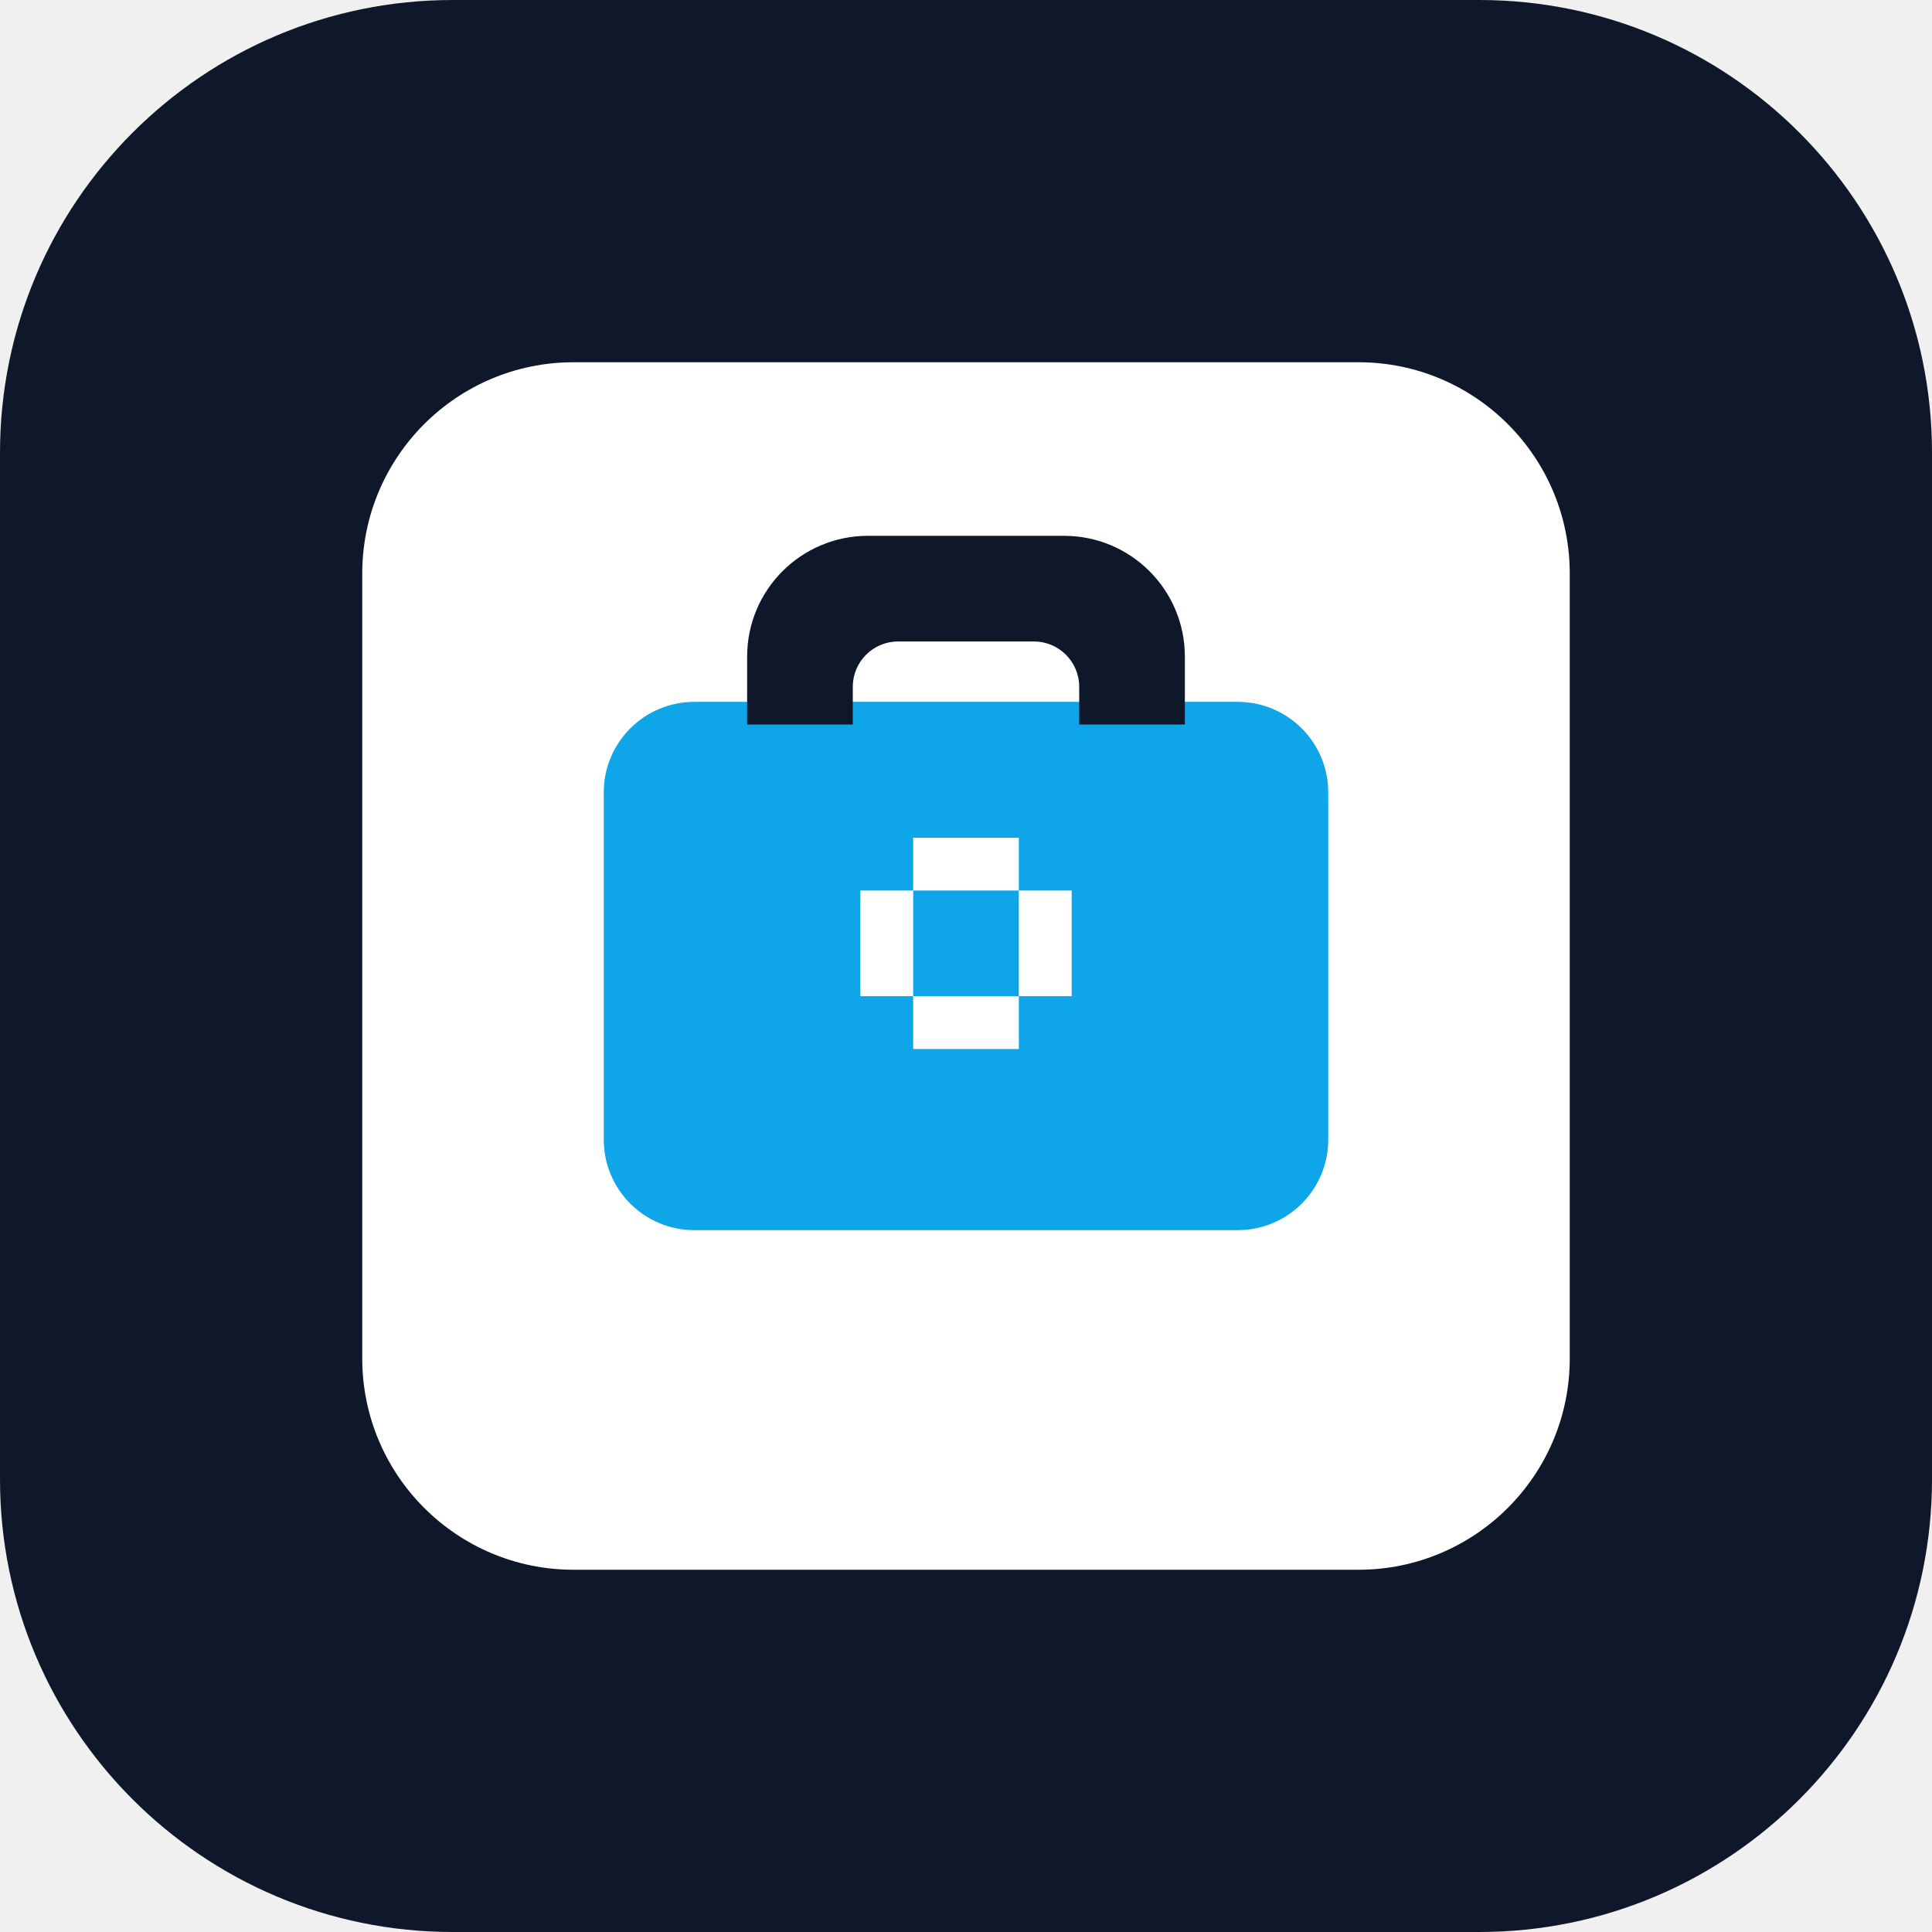
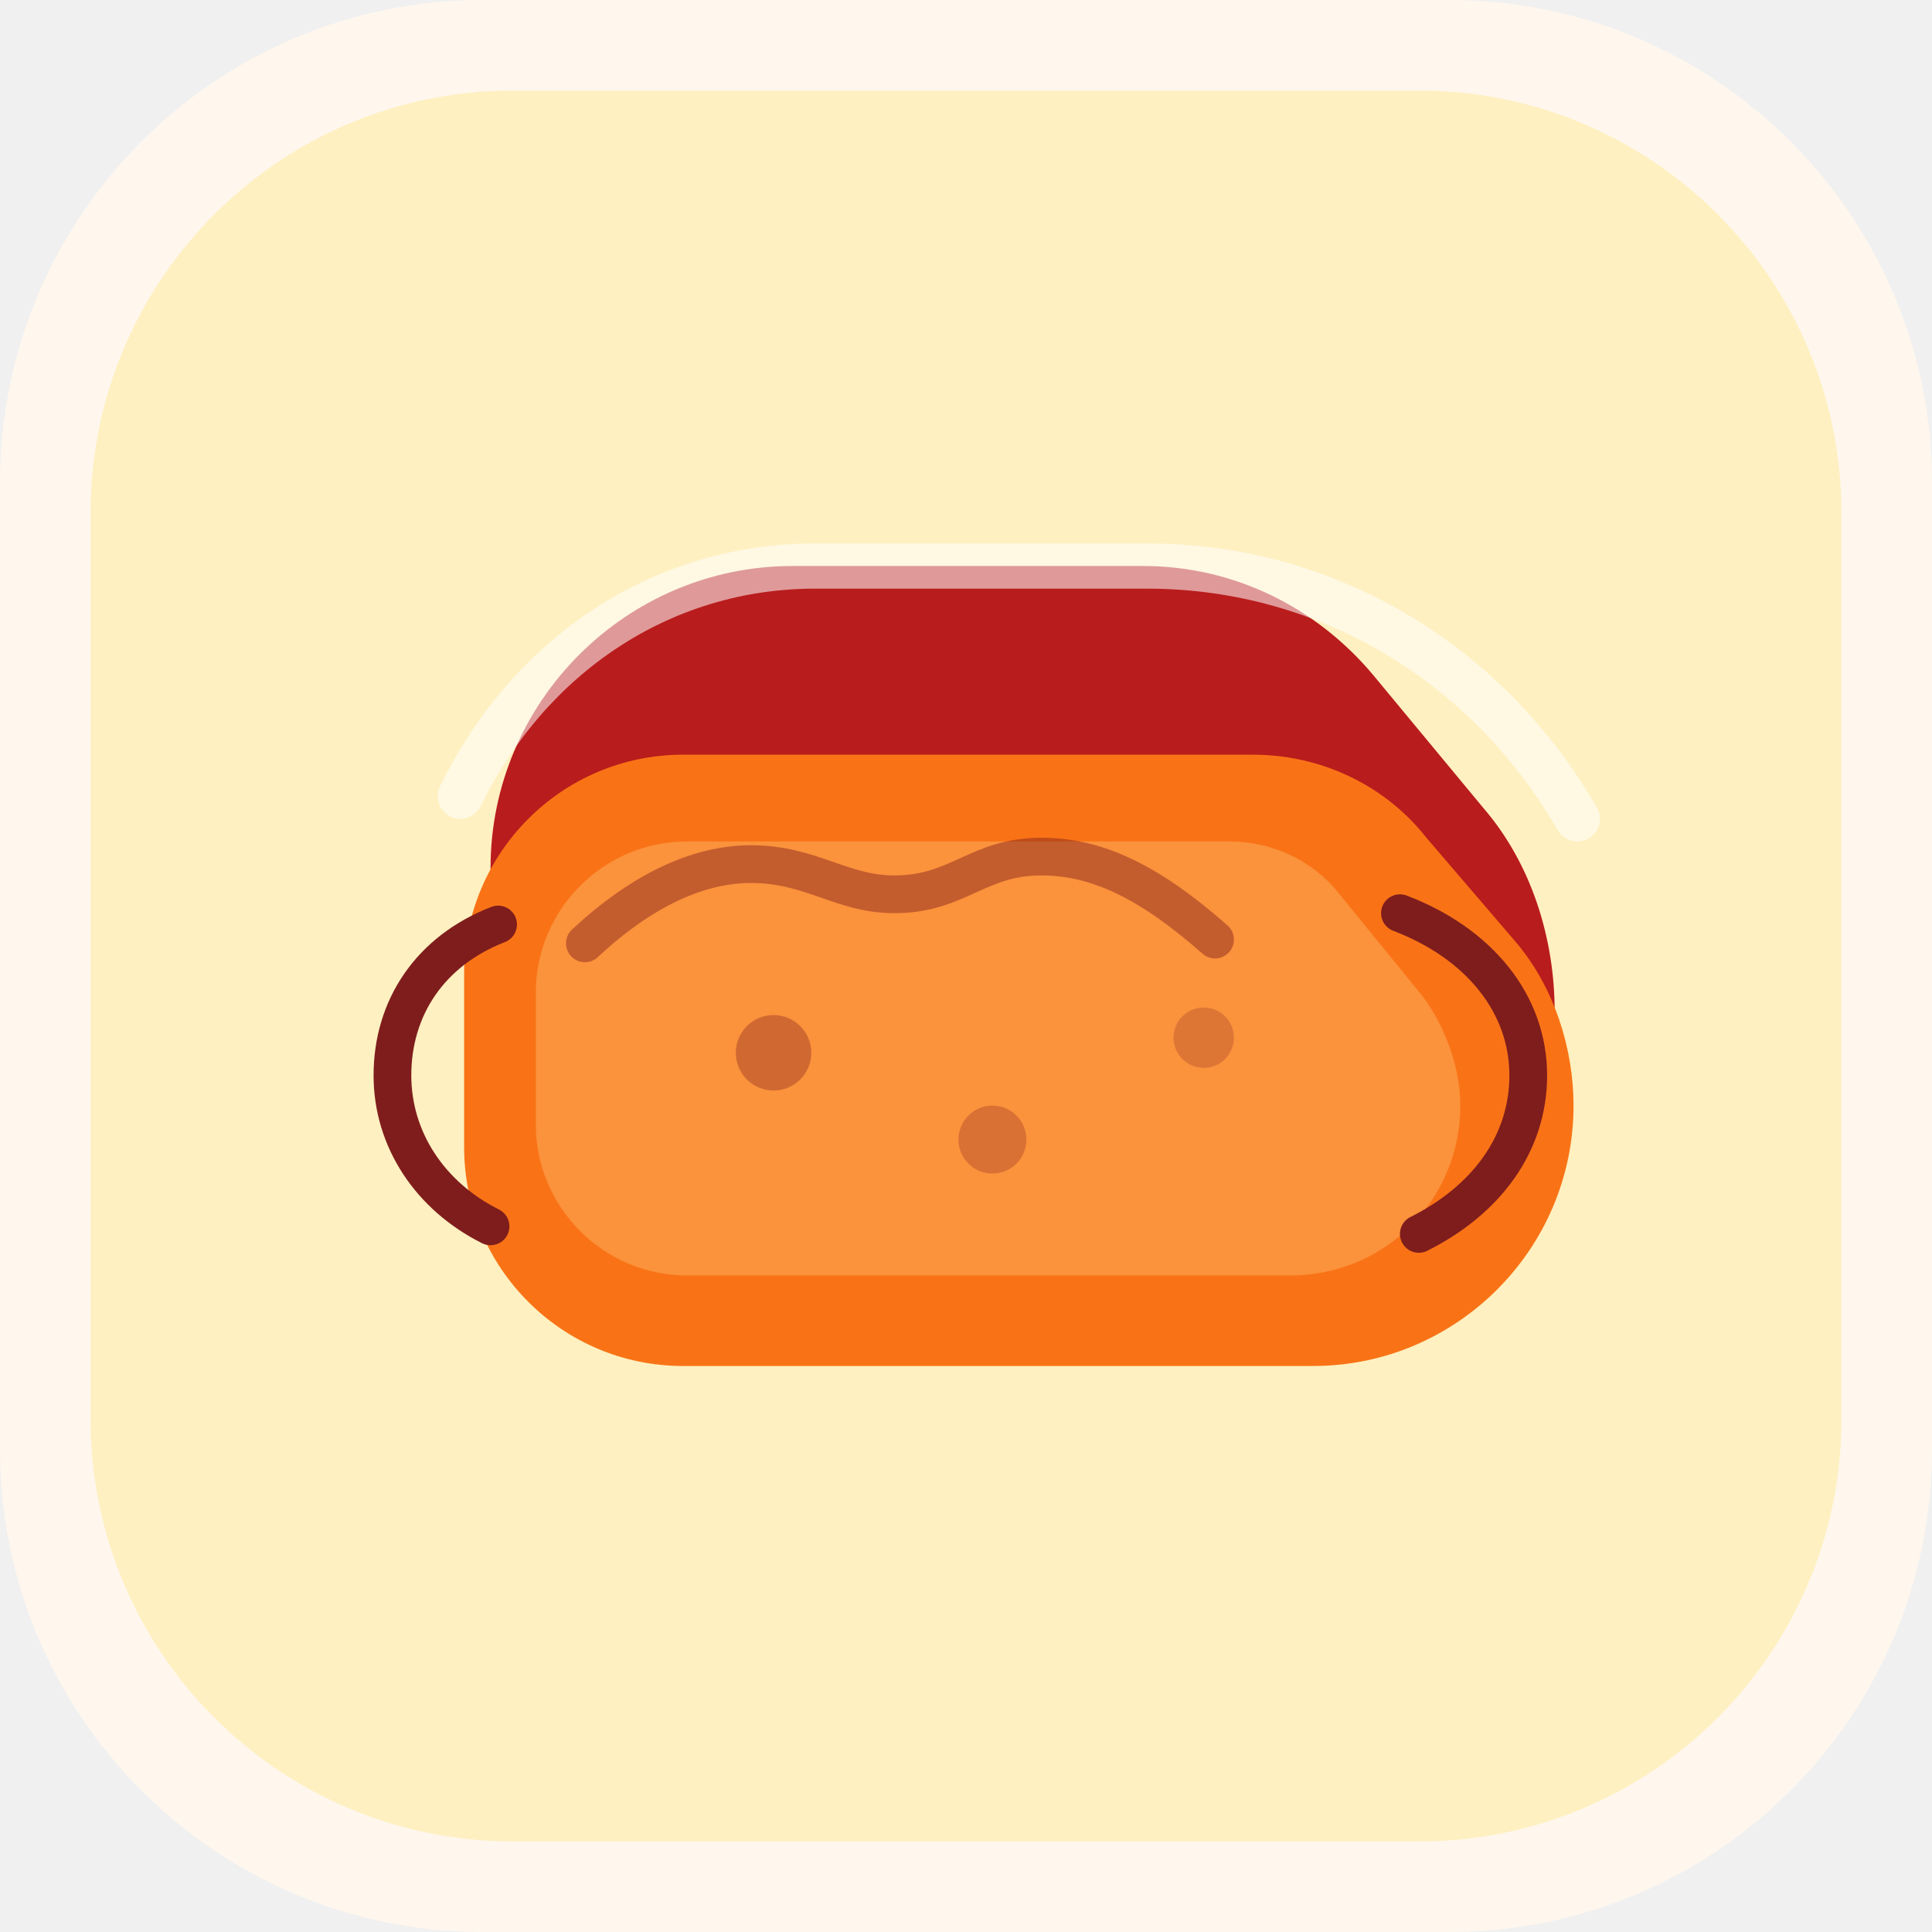
<svg xmlns="http://www.w3.org/2000/svg" viewBox="0 0 512 512">
-   <rect width="512" height="512" rx="120" fill="#0f172a" />
-   <rect x="96" y="96" width="320" height="320" rx="56" fill="#ffffff" />
-   <path d="M160 210c0-13.255 10.745-24 24-24h144c13.255 0 24 10.745 24 24v92c0 13.255-10.745 24-24 24H184c-13.255 0-24-10.745-24-24v-92Z" fill="#0ea5e9" />
-   <path d="M198 174c0-17.673 14.327-32 32-32h52c17.673 0 32 14.327 32 32v18h-28v-10c0-6.627-5.373-12-12-12h-36c-6.627 0-12 5.373-12 12v10h-28v-18Z" fill="#0f172a" />
-   <path d="M228 236h56v28h-56zM242 222v56h28v-56z" fill="#ffffff" />
+   <rect width="512" height="512" rx="128" fill="#fff7ed" />
+   <rect x="24" y="24" width="464" height="464" rx="112" fill="#fde68a" opacity="0.45" />
+   <path d="M130 230c0-44 36-80 80-80h93c24 0 46 11 61 29l29 35c13 15 19 35 19 54 0 50-40 90-90 90H210c-44 0-80-36-80-80v-48Z" fill="#b91c1c" />
+   <path d="M123 258c0-32 26-58 58-58h151c18 0 35 8 46 22l24 28c10 12 15 28 15 43 0 38-31 69-69 69H181c-32 0-58-26-58-58v-46Z" fill="#f97316" />
+   <path d="M142 263c0-22 18-40 40-40h144c11 0 22 5 29 14l22 27c6 8 10 19 10 29 0 25-20 45-45 45H182c-22 0-40-18-40-40v-35Z" fill="#fb923c" />
+   <path d="M155 250c15-14 30-21 44-21 16 0 24 8 38 8 17 0 22-10 39-10 15 0 29 7 46 22" fill="none" stroke="#7f1d1d" stroke-linecap="round" stroke-width="10" opacity="0.45" />
+   <circle cx="205" cy="279" r="10" fill="#7f1d1d" opacity="0.35" />
+   <circle cx="263" cy="302" r="9" fill="#7f1d1d" opacity="0.28" />
+   <circle cx="319" cy="275" r="8" fill="#7f1d1d" opacity="0.24" />
+   <path d="M371 242c21 8 34 24 34 43 0 18-11 33-29 42" fill="none" stroke="#7f1d1d" stroke-linecap="round" stroke-width="10" />
+   <path d="M132 245c-18 7-28 22-28 40 0 17 10 32 26 40" fill="none" stroke="#7f1d1d" stroke-linecap="round" stroke-width="10" />
+   <path d="M122 211c18-37 53-61 94-61h88c49 0 91 27 114 67" fill="none" stroke="#ffffff" stroke-linecap="round" stroke-width="12" opacity="0.55" />
</svg>
